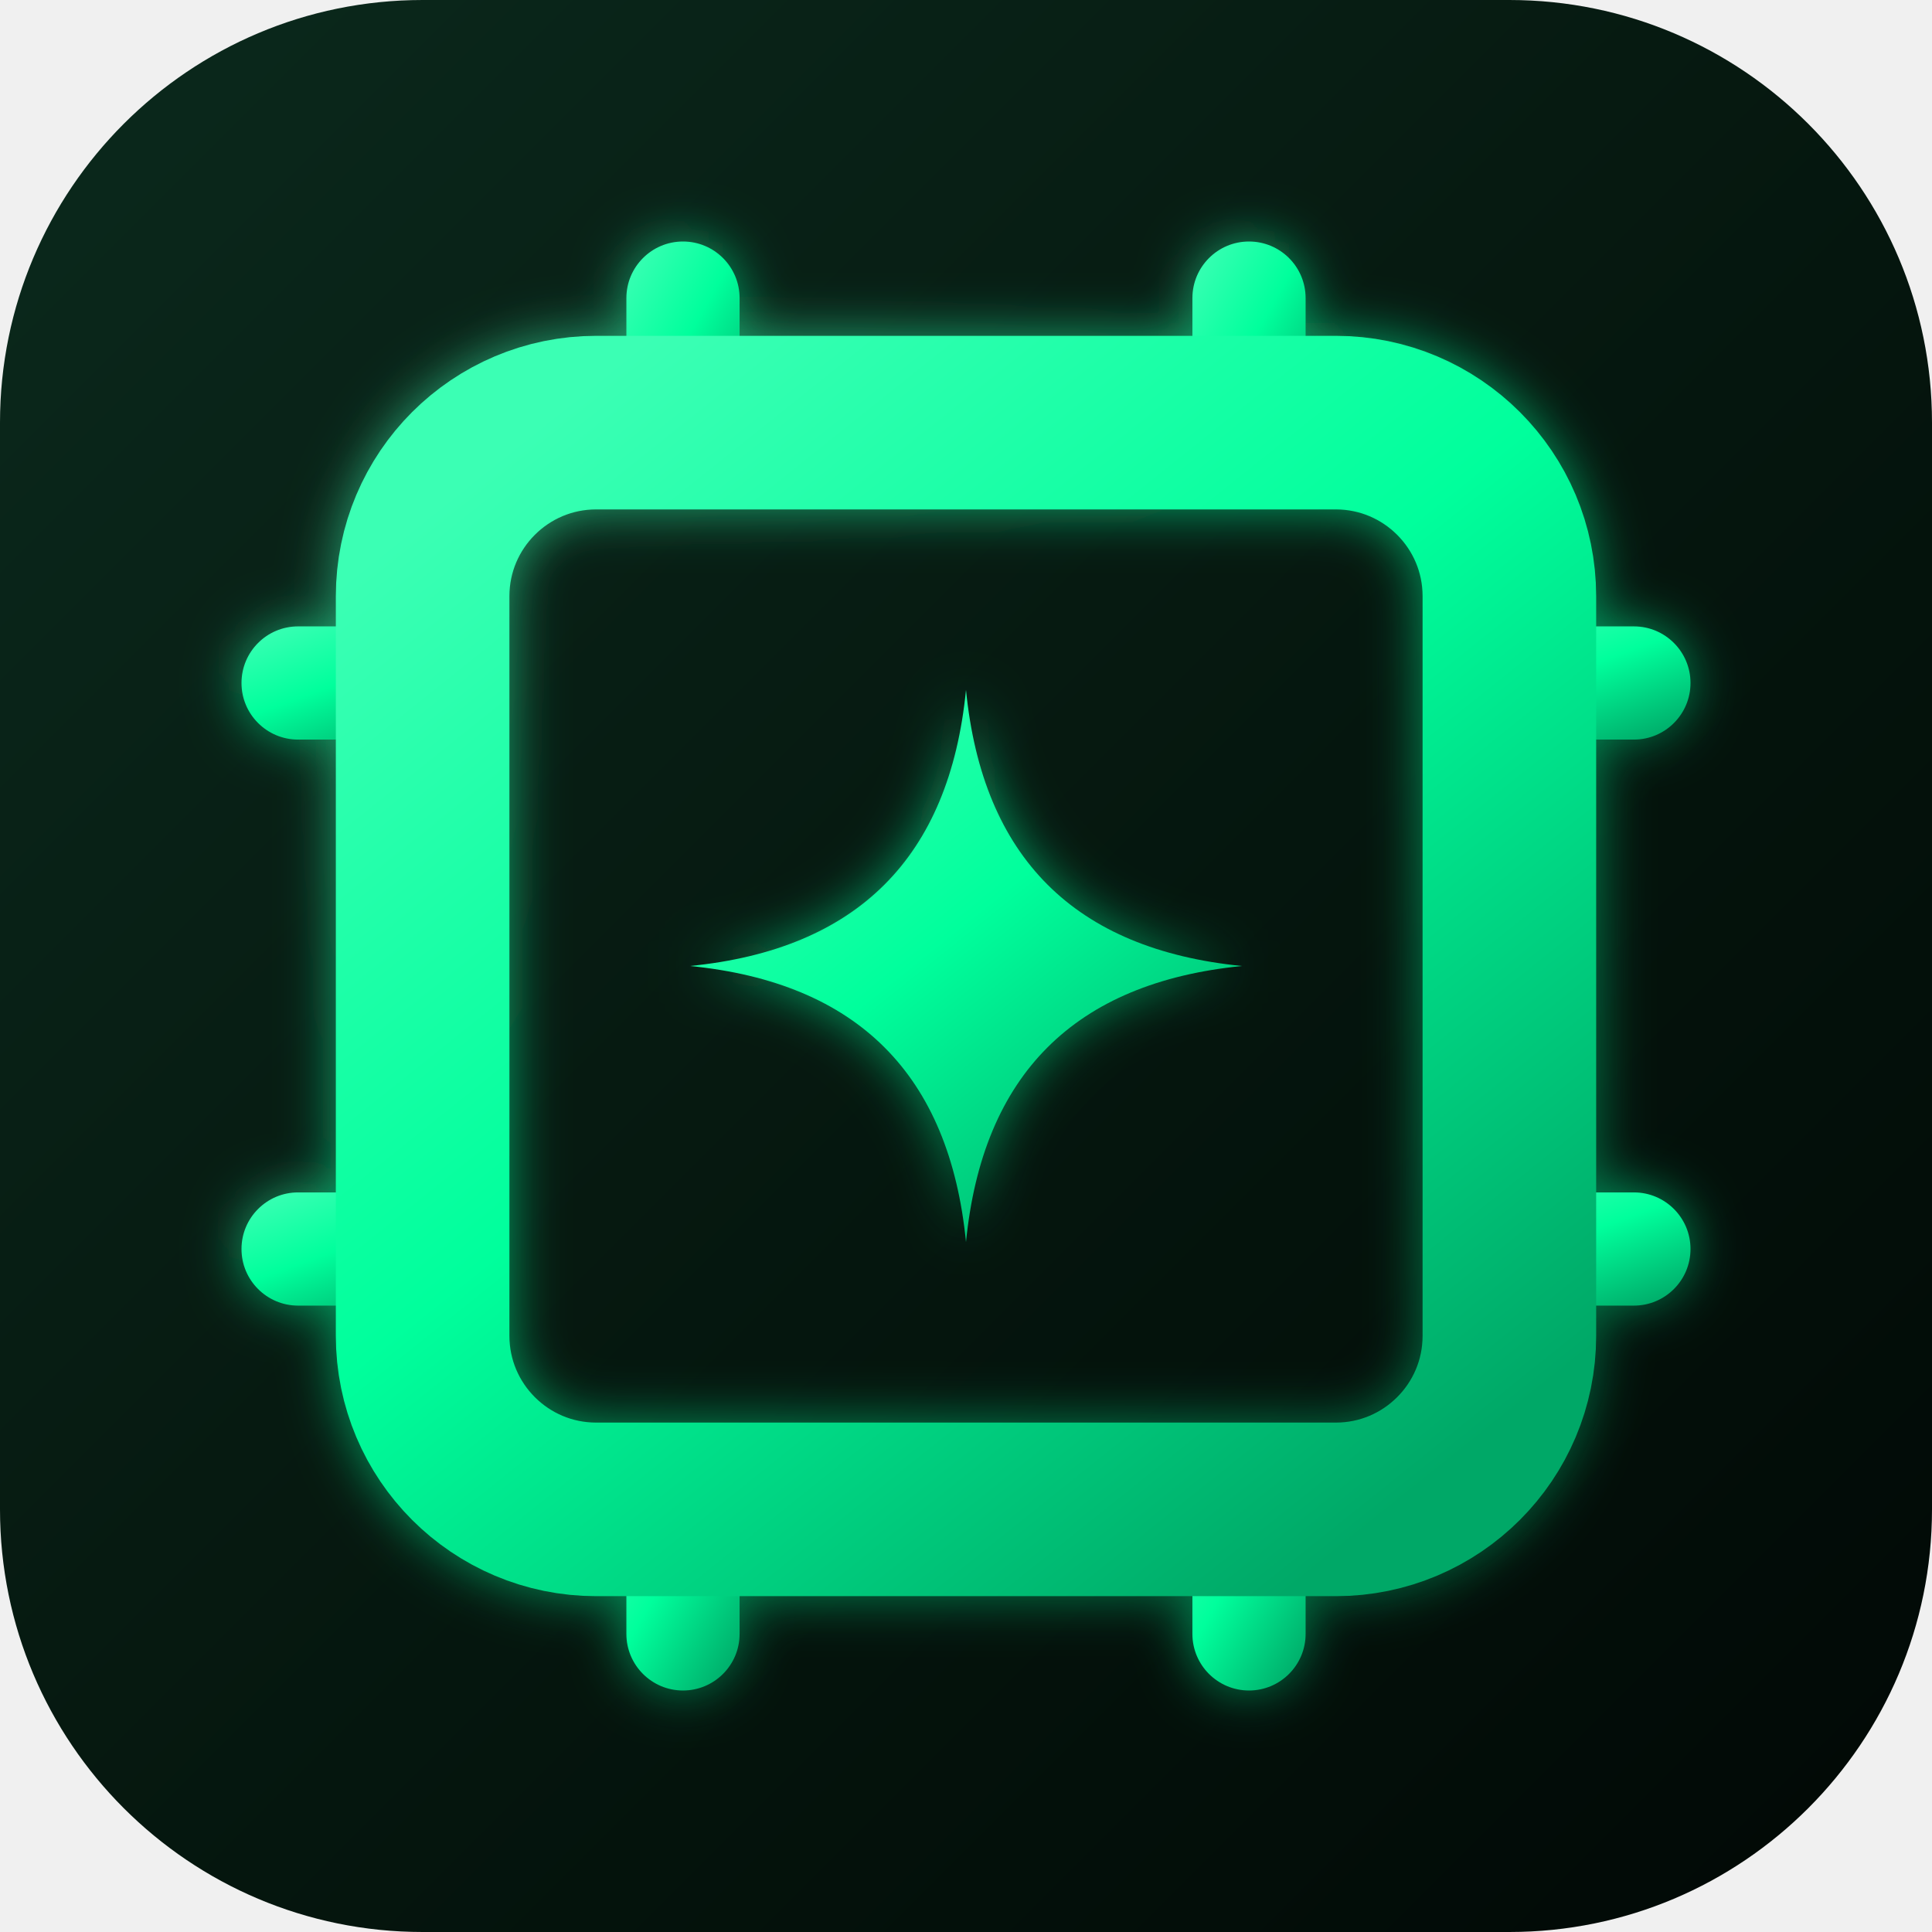
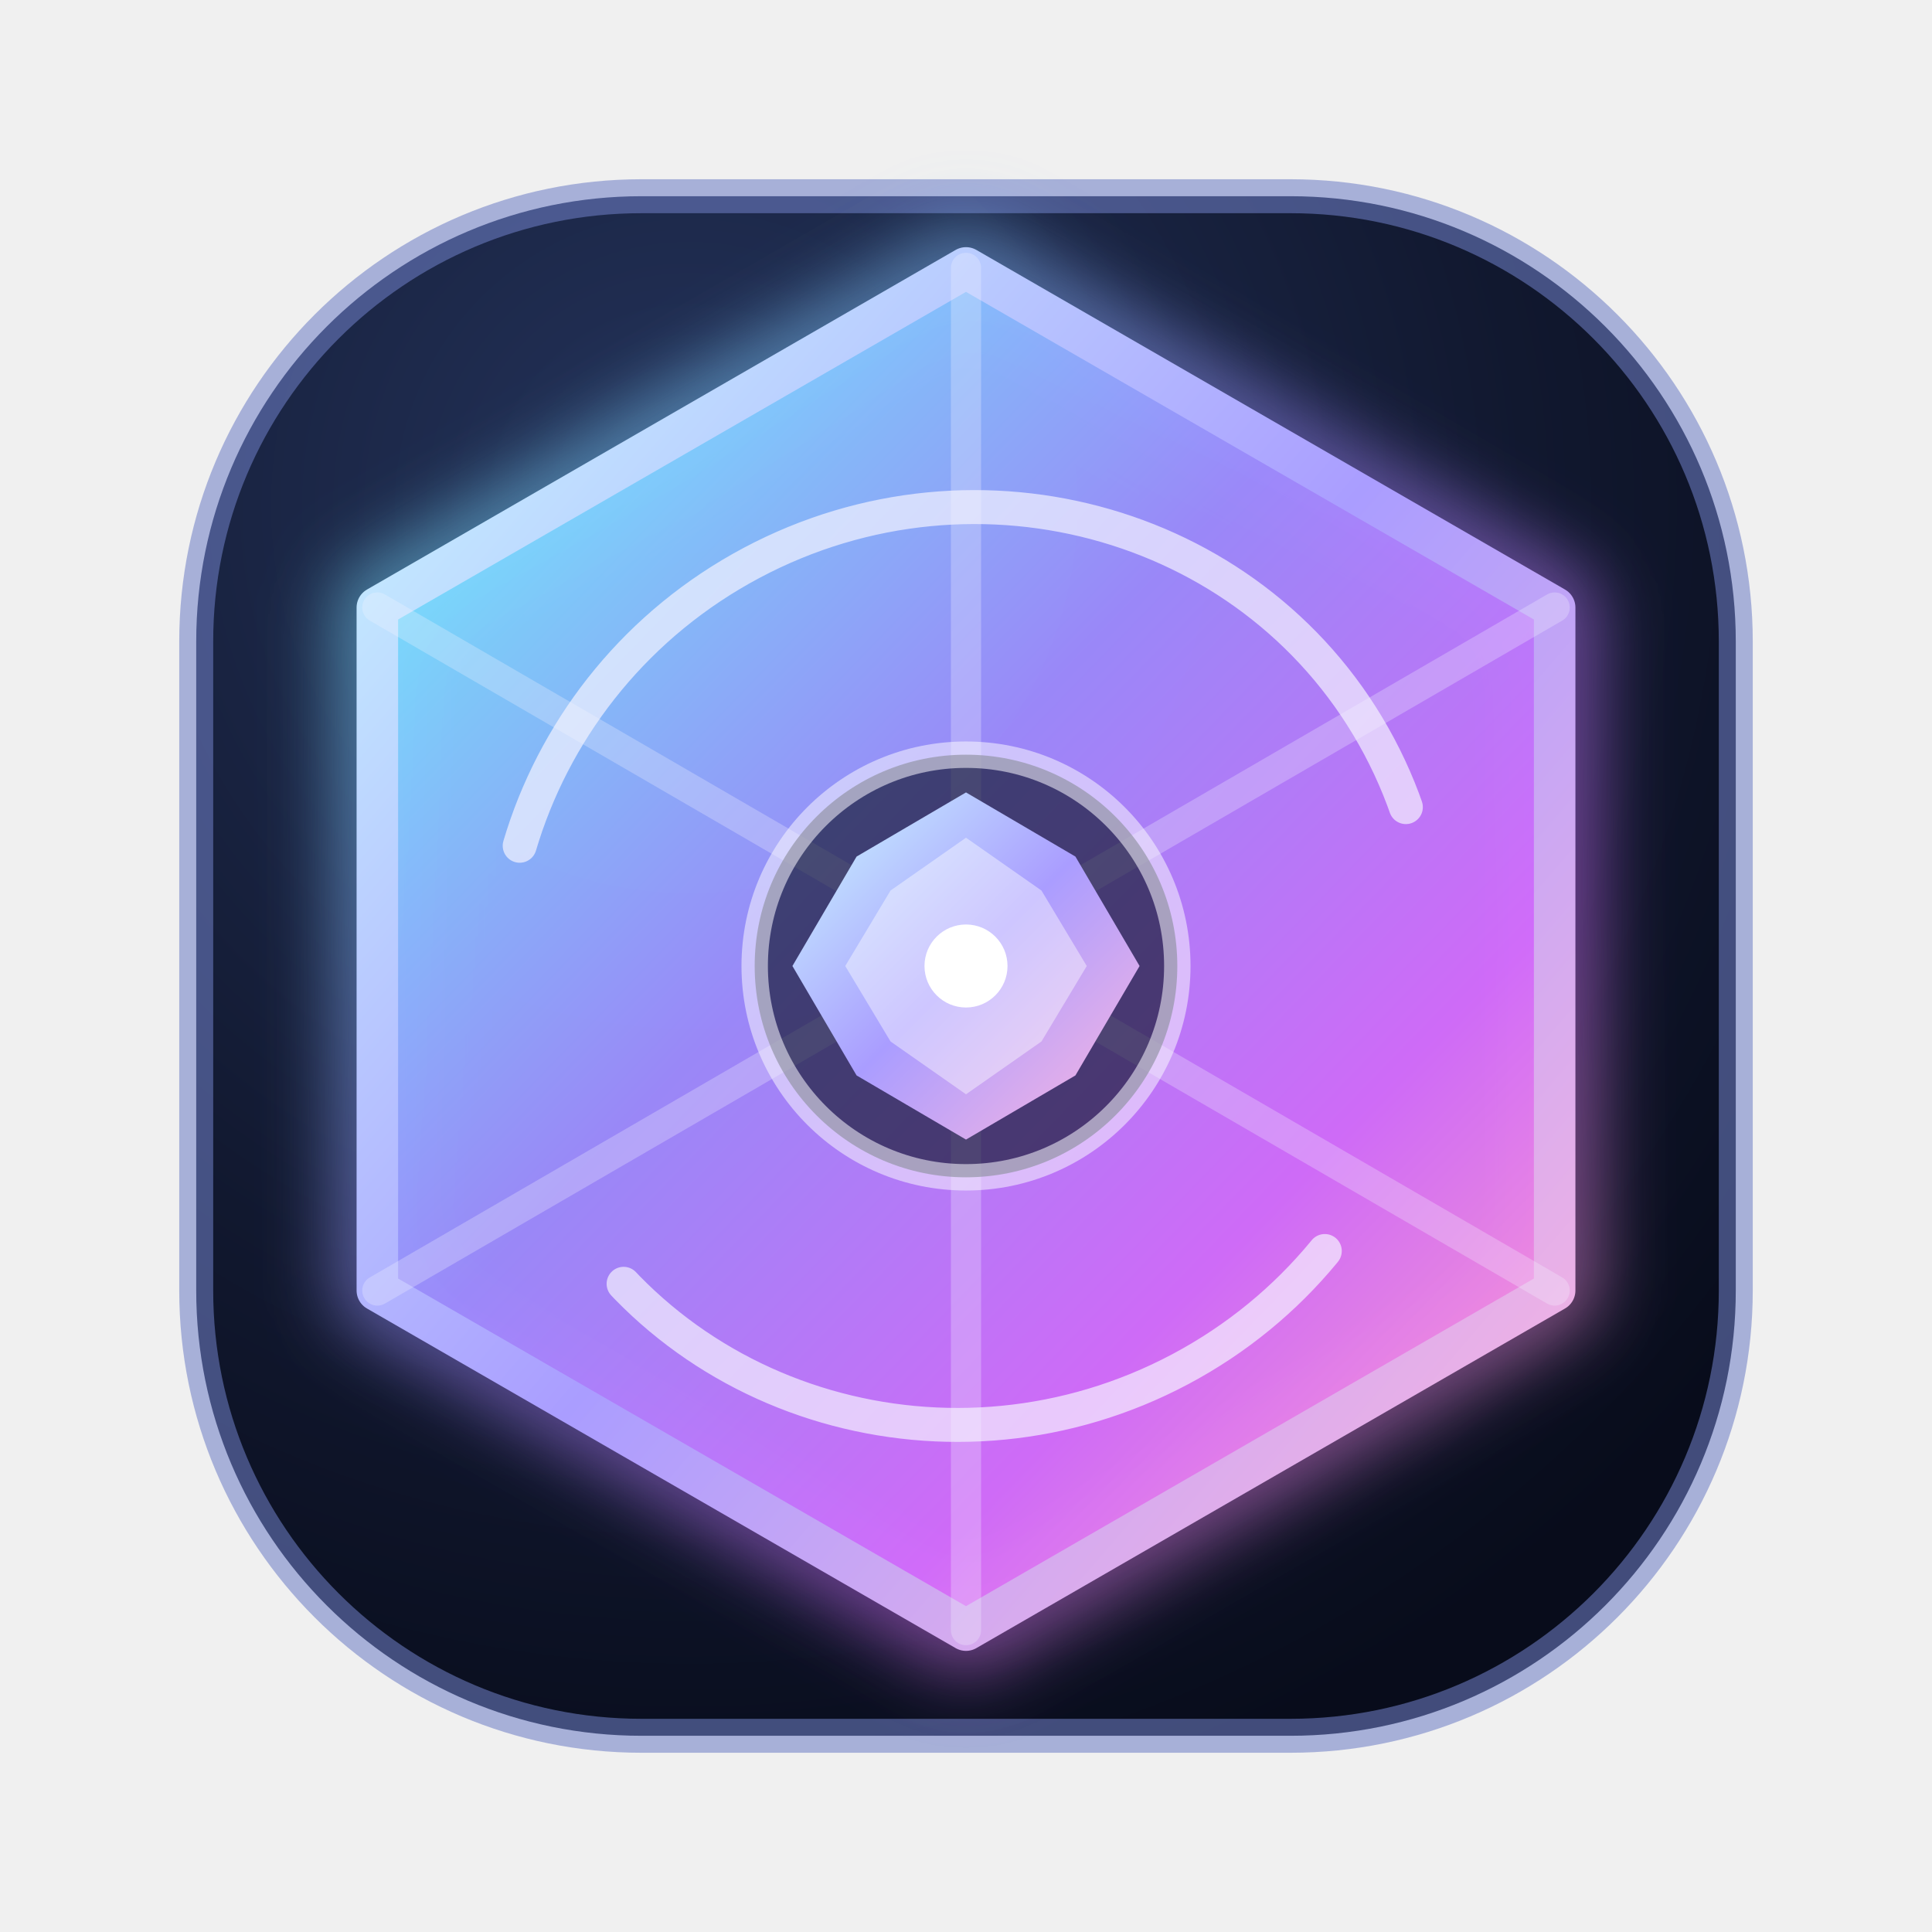
<svg xmlns="http://www.w3.org/2000/svg" viewBox="0 0 1024 1024">
  <defs>
-     <linearGradient id="bg" x1="0" y1="0" x2="1" y2="1">
-       <stop offset="0" stop-color="#0B2A1D" />
-       <stop offset="0.55" stop-color="#05160E" />
-       <stop offset="1" stop-color="#010805" />
+     <radialGradient id="pcbg" cx="32%" cy="20%" r="88%">
+       <stop offset="0" stop-color="#24335b" />
+       <stop offset=".62" stop-color="#11182f" />
+       <stop offset="1" stop-color="#080c1b" />
+     </radialGradient>
+     <linearGradient id="pcface" x1=".1" y1=".05" x2=".9" y2=".95">
+       <stop offset="0" stop-color="#73efff" />
+       <stop offset=".42" stop-color="#9f8cff" />
+       <stop offset=".76" stop-color="#d66eff" />
+       <stop offset="1" stop-color="#ff9bd7" />
    </linearGradient>
-     <linearGradient id="neon" x1="0.1" y1="0" x2="0.9" y2="1">
-       <stop offset="0" stop-color="#3BFFB4" />
-       <stop offset="0.45" stop-color="#00FF9C" />
-       <stop offset="1" stop-color="#00A867" />
+     <linearGradient id="pcedge" x1="0" y1="0" x2="1" y2="1">
+       <stop offset="0" stop-color="#c9fbff" />
+       <stop offset=".5" stop-color="#aa9dff" />
+       <stop offset="1" stop-color="#ffb7df" />
    </linearGradient>
-     <filter id="glow" x="-30%" y="-30%" width="160%" height="160%">
-       <feGaussianBlur stdDeviation="14" />
+     <filter id="pcglow" x="-35%" y="-35%" width="170%" height="170%">
+       <feGaussianBlur stdDeviation="18" />
    </filter>
-     <mask id="cut">
-       <rect width="1024" height="1024" fill="black" />
-       <rect x="224" y="224" width="576" height="576" rx="88" fill="white" />
-       <path d="M512 276 Q533.24 490.76, 748 512 Q533.24 533.24, 512 748 Q490.76 533.24, 276 512 Q490.76 490.76, 512 276 Z" fill="black" />
-     </mask>
  </defs>
-   <rect width="1024" height="1024" rx="224" fill="url(#bg)" />
-   <g filter="url(#glow)" opacity="0.6">
-     <g fill="url(#neon)">
-       <rect x="128" y="332" width="132" height="60" rx="30" />
-       <rect x="764" y="332" width="132" height="60" rx="30" />
-       <rect x="332" y="128" width="60" height="132" rx="30" />
-       <rect x="332" y="764" width="60" height="132" rx="30" />
-       <rect x="128" y="632" width="132" height="60" rx="30" />
-       <rect x="764" y="632" width="132" height="60" rx="30" />
-       <rect x="632" y="128" width="60" height="132" rx="30" />
-       <rect x="632" y="764" width="60" height="132" rx="30" />
-     </g>
-     <rect x="224" y="224" width="576" height="576" rx="92" fill="none" stroke="url(#neon)" stroke-width="92" />
-     <path d="M512 365.68 Q525.169 498.831, 658.32 512 Q525.169 525.169, 512 658.32 Q498.831 525.169, 365.68 512 Q498.831 498.831, 512 365.68 Z" fill="url(#neon)" />
-   </g>
-   <g fill="url(#neon)">
-     <rect x="128" y="332" width="132" height="60" rx="30" />
-     <rect x="764" y="332" width="132" height="60" rx="30" />
-     <rect x="332" y="128" width="60" height="132" rx="30" />
-     <rect x="332" y="764" width="60" height="132" rx="30" />
-     <rect x="128" y="632" width="132" height="60" rx="30" />
-     <rect x="764" y="632" width="132" height="60" rx="30" />
-     <rect x="632" y="128" width="60" height="132" rx="30" />
-     <rect x="632" y="764" width="60" height="132" rx="30" />
-   </g>
-   <rect x="224" y="224" width="576" height="576" rx="92" fill="none" stroke="url(#neon)" stroke-width="92" />
-   <path d="M512 365.68 Q525.169 498.831, 658.32 512 Q525.169 525.169, 512 658.32 Q498.831 525.169, 365.68 512 Q498.831 498.831, 512 365.68 Z" fill="url(#neon)" />
+   <rect x="104" y="104" width="816" height="816" rx="236" fill="url(#pcbg)" stroke="#6f7fc6" stroke-opacity=".56" stroke-width="18" />
+   <path d="M512 142 L824 322 L824 684 L512 864 L200 684 L200 322 Z" fill="none" stroke="url(#pcface)" stroke-opacity=".5" stroke-width="48" stroke-linejoin="round" filter="url(#pcglow)" />
+   <path d="M512 142 L824 322 L824 684 L512 864 L200 684 L200 322 Z" fill="url(#pcface)" fill-opacity=".96" stroke="url(#pcedge)" stroke-width="22" stroke-linejoin="round" />
+   <path d="M512 142 L512 864 M200 322 L824 684 M824 322 L200 684" fill="none" stroke="#f5f3ff" stroke-opacity=".28" stroke-width="16" stroke-linecap="round" />
+   <path d="M512 270 C648 270 760 378 760 512 C760 646 648 754 512 754 C376 754 264 646 264 512 C264 378 376 270 512 270 Z" fill="none" stroke="#f7f5ff" stroke-opacity=".68" stroke-width="18" stroke-dasharray="420 250" stroke-linecap="round" transform="rotate(-28 512 512)" />
+   <circle cx="512" cy="512" r="112" fill="#10172e" fill-opacity=".66" stroke="#f7f5ff" stroke-opacity=".55" stroke-width="14" />
+   <path d="M512 420 L570 454 L604 512 L570 570 L512 604 L454 570 L420 512 L454 454 Z" fill="url(#pcedge)" />
+   <path d="M512 444 L552 472 L576 512 L552 552 L512 580 L472 552 L448 512 L472 472 Z" fill="#ffffff" fill-opacity=".42" />
+   <circle cx="512" cy="512" r="22" fill="#ffffff" />
</svg>
